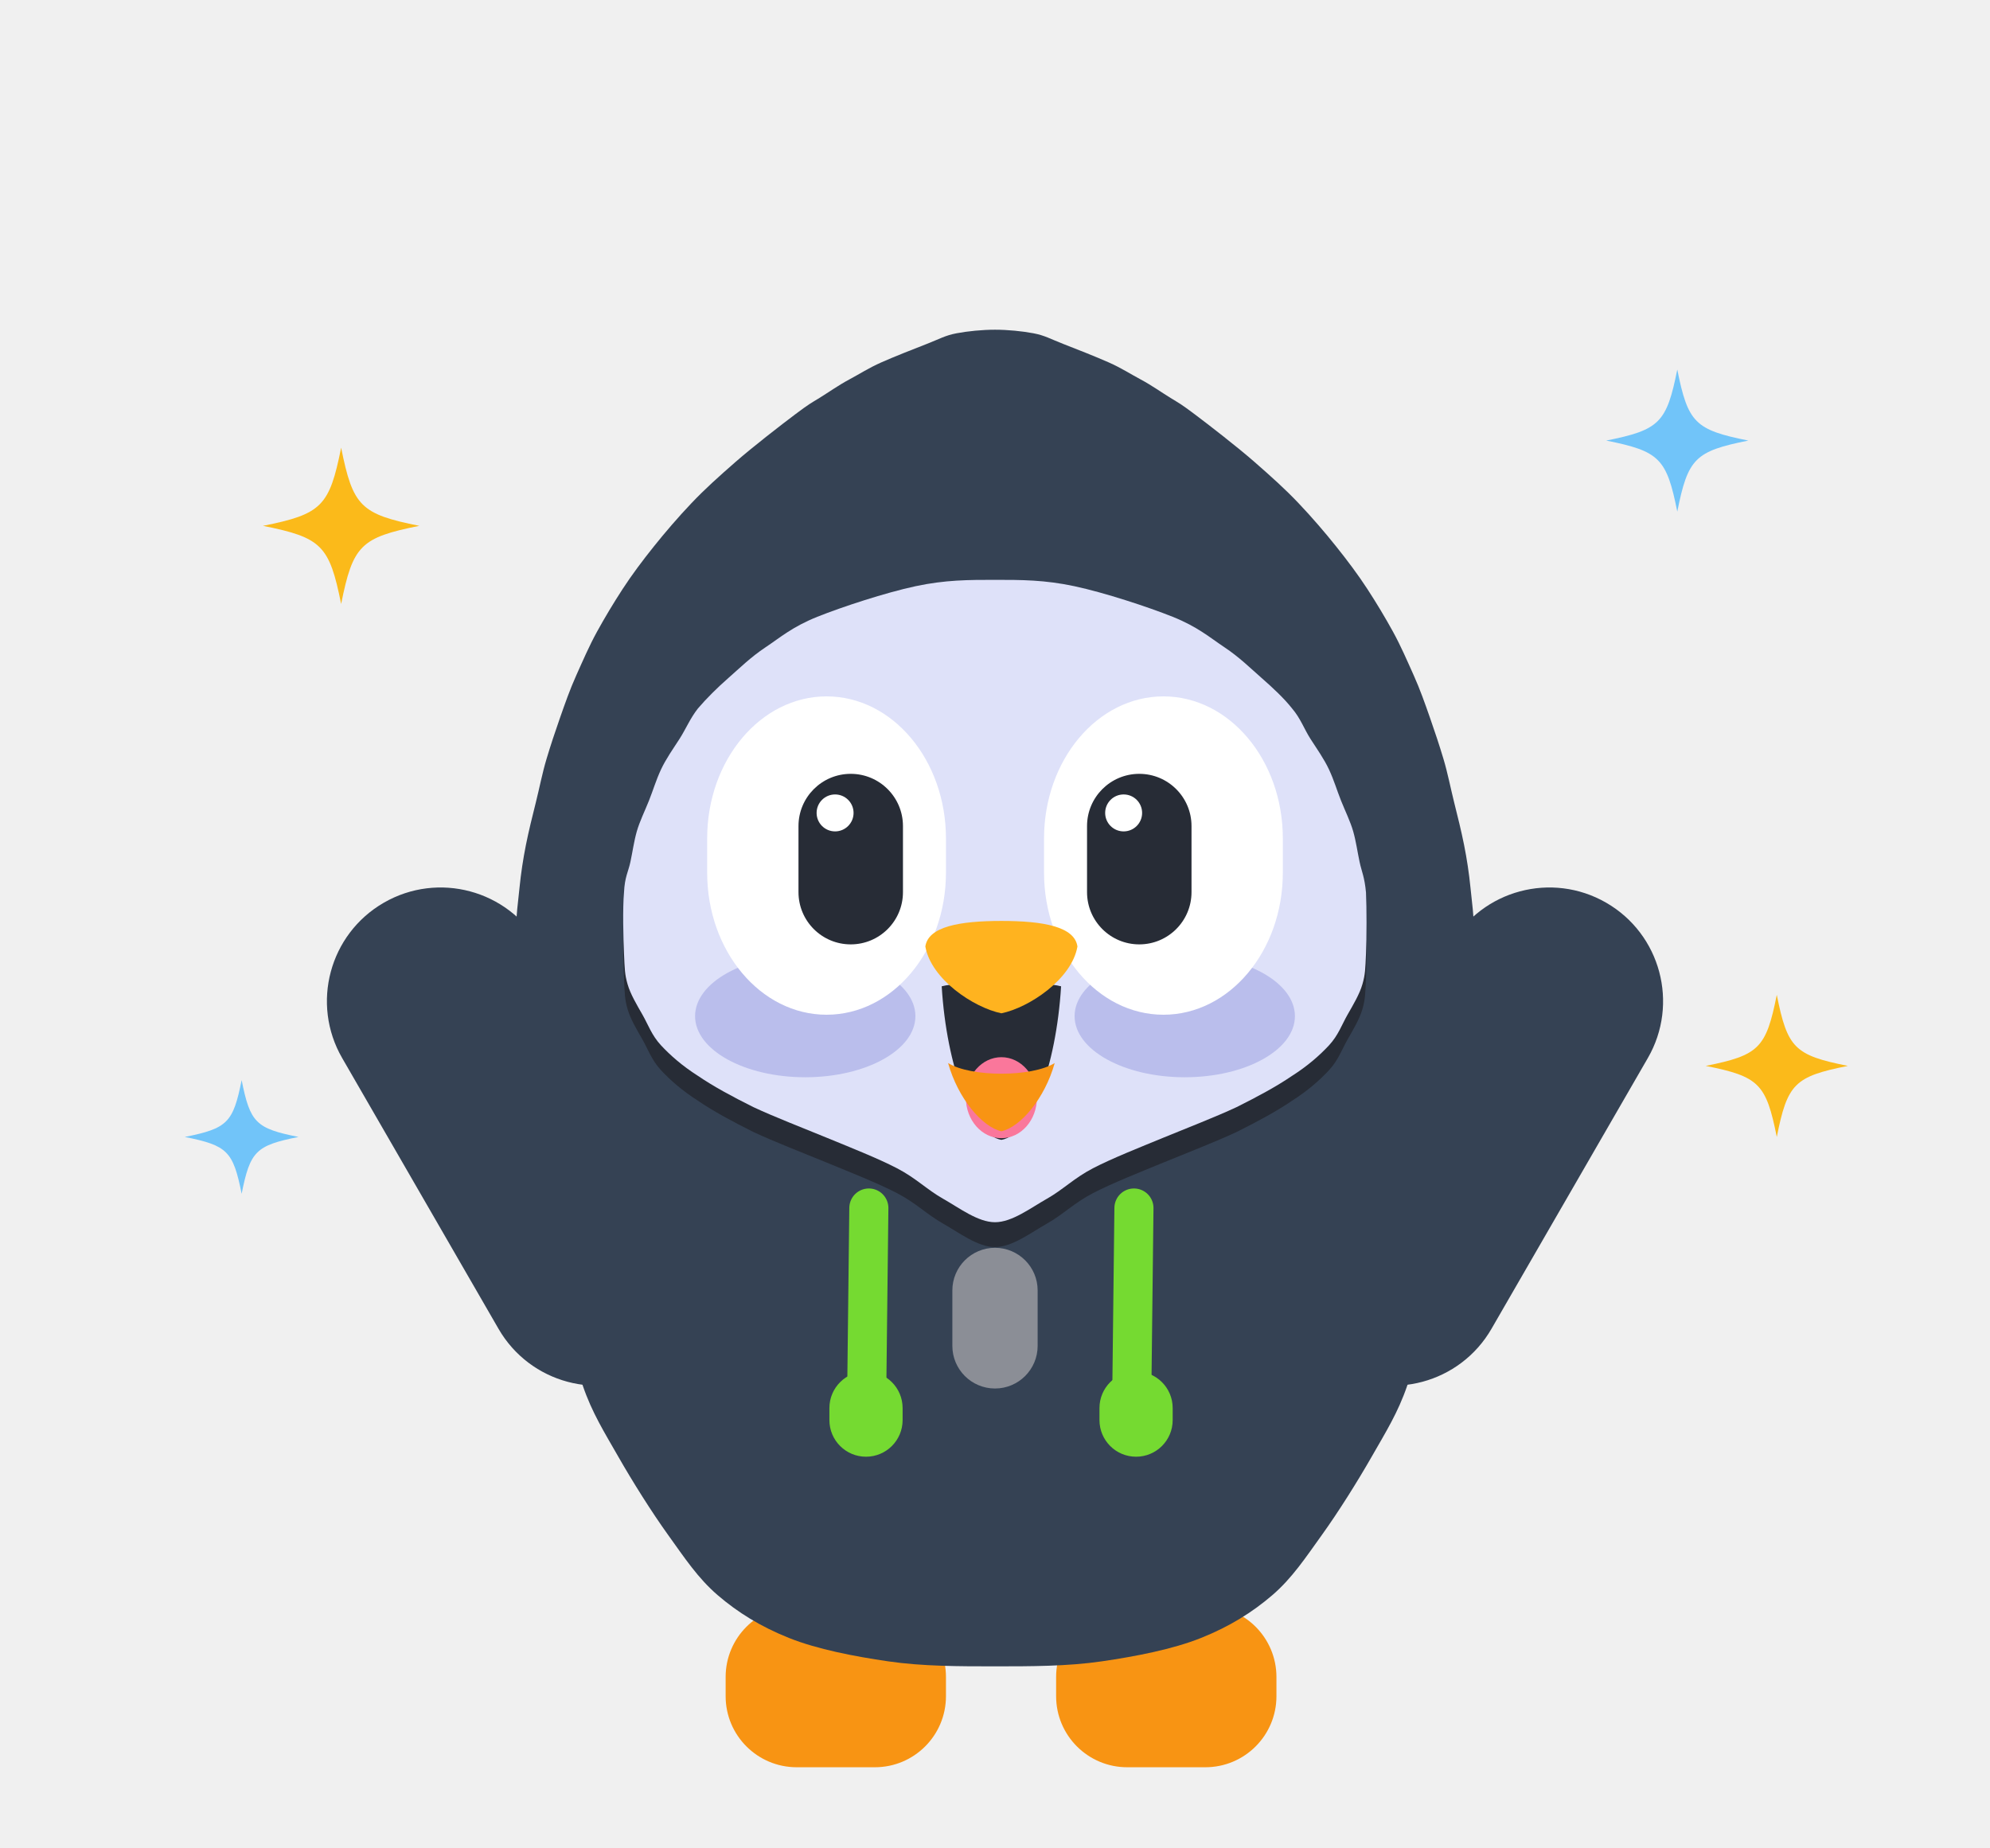
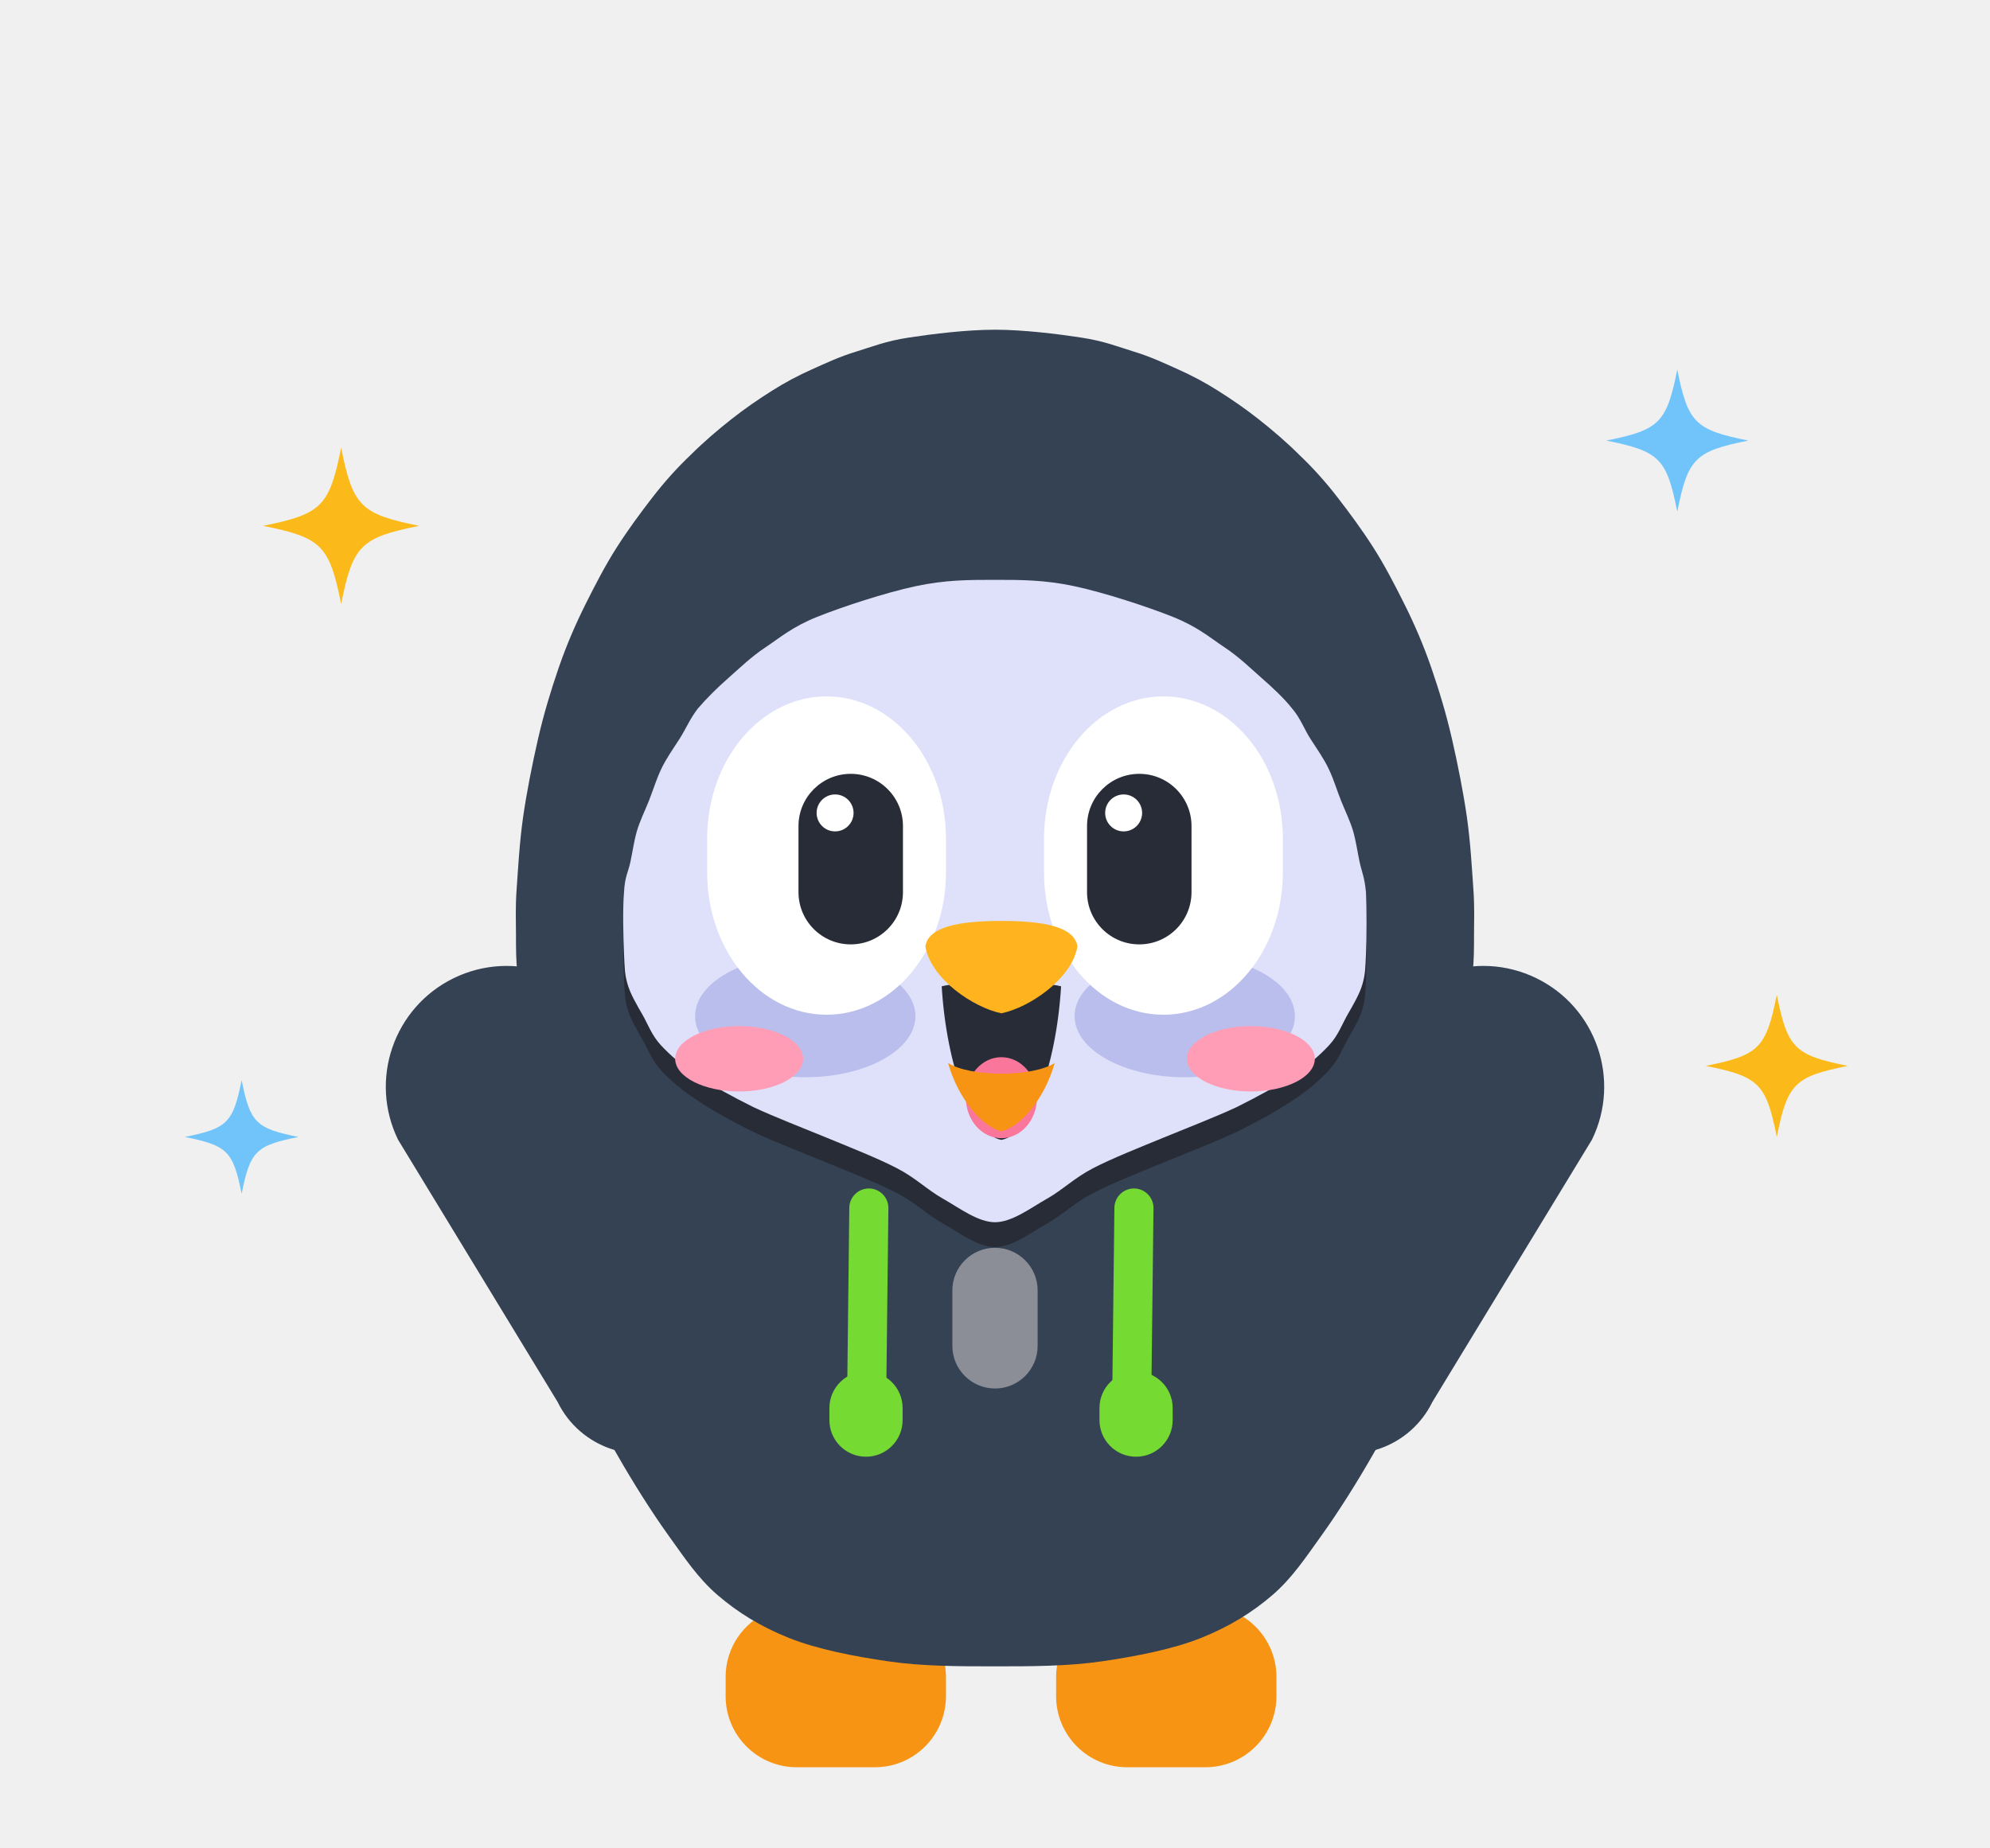
<svg xmlns="http://www.w3.org/2000/svg" viewBox="-40 -40 280 260" aria-hidden="true">
  <style>
  .byte-twinkle { transform-box: fill-box; transform-origin: center; animation: byte-twinkle 1.6s ease-in-out infinite }
  @keyframes byte-twinkle { 0%,100% { transform: scale(1) rotate(0) } 50% { transform: scale(.7) rotate(20deg) } }
  .byte-float { animation: byte-float 2.4s ease-in-out infinite }
  @keyframes byte-float { 0%,100% { transform: translateY(0) } 50% { transform: translateY(-4px) } }
  .byte-smoke { animation: byte-smoke 1.8s ease-out infinite }
  @keyframes byte-smoke { 0% { opacity: 0; transform: translateY(6px) } 25% { opacity: 1 } 100% { opacity: 0; transform: translateY(-10px) } }
  .byte-tear { animation: byte-tear 1.8s ease-in infinite }
  .byte-tear + .byte-tear { animation-delay: .6s }
  @keyframes byte-tear { 0% { opacity: 0; transform: translateY(0) } 15% { opacity: 1; transform: translateY(2px) }
    80% { opacity: 1; transform: translateY(14px) } 100% { opacity: 0; transform: translateY(18px) } }
  .byte-pop { transform-box: fill-box; transform-origin: center; animation: byte-pop .32s cubic-bezier(.34,1.56,.64,1) both }
  @keyframes byte-pop { from { opacity: 0; transform: scale(.4) } to { opacity: 1; transform: scale(1) } }
  .byte-rise { animation: byte-rise .34s cubic-bezier(.34,1.56,.64,1) both }
  @keyframes byte-rise { from { opacity: 0; transform: translateY(14px) } to { opacity: 1; transform: translateY(0) } }
  .byte-dot { transform-box: fill-box; transform-origin: center; animation: byte-dot 1.2s ease-in-out infinite }
  @keyframes byte-dot { 0%,100% { opacity: .45; transform: scale(.85) } 50% { opacity: 1; transform: scale(1) } }
  .byte-string { transform-box: fill-box; transform-origin: 50% 0 }
  .byte-sway .byte-string { animation: byte-sway 3.2s ease-in-out infinite }
  .byte-sway .byte-string + .byte-string { animation-delay: -1.1s }
  @keyframes byte-sway { 0%,100% { transform: rotate(2deg) } 50% { transform: rotate(-2deg) } }
  .byte-swing .byte-string { animation: byte-swing .9s ease-out 2 }
  .byte-swing .byte-string + .byte-string { animation-delay: .06s }
  @keyframes byte-swing { 0% { transform: rotate(0) } 20% { transform: rotate(11deg) } 45% { transform: rotate(-8deg) }
    70% { transform: rotate(4deg) } 100% { transform: rotate(0) } }
  @media (prefers-reduced-motion: reduce) {
    .byte-twinkle, .byte-float, .byte-smoke, .byte-tear, .byte-string, .byte-pop, .byte-rise, .byte-dot { animation: none !important }
    .byte-tear { transform: translateY(2px) }
  }
</style>
  <defs>
    <clipPath id="eyeL-R0">
      <rect x="59.5" y="58" width="33.6" height="44.8" rx="16.8" ry="20" />
    </clipPath>
    <clipPath id="eyeR-R0">
      <rect x="106.9" y="58" width="33.6" height="44.8" rx="16.8" ry="20" />
    </clipPath>
  </defs>
  <g>
    <g transform="translate(44 139)">
-       <g transform="rotate(60)">
-         <rect x="-60" y="-16" width="76" height="32" rx="16" fill="#354254" />
+       <g transform="rotate(64)">
+         <path d="M14 -13 L-29 -17 A17 17 0 0 0 -29 17 L14 13 A13 13 0 0 0 14 -13 Z" fill="#354254" />
      </g>
    </g>
  </g>
  <g transform="translate(200 0) scale(-1 1)">
    <g transform="translate(44 139)">
-       <g transform="rotate(60)">
-         <rect x="-60" y="-16" width="76" height="32" rx="16" fill="#354254" />
+       <g transform="rotate(64)">
+         <path d="M14 -13 L-29 -17 A17 17 0 0 0 -29 17 L14 13 A13 13 0 0 0 14 -13 Z" fill="#354254" />
      </g>
    </g>
  </g>
  <g fill="#F89413">
    <rect x="62.1" y="186" width="31" height="22.7" rx="10" />
    <rect x="108.6" y="186" width="31" height="22.7" rx="10" />
  </g>
-   <path fill="#354254" d="M100.0 6.4 C101.8 6.4 103.8 6.6 105.4 6.9 C107.0 7.2 107.8 7.7 109.6 8.4 C111.4 9.1 114.2 10.2 116.0 11.0 C117.8 11.8 119.0 12.6 120.5 13.4 C122.0 14.2 123.4 15.2 124.7 16.0 C126.0 16.8 126.1 16.8 128.1 18.3 C130.1 19.8 134.1 22.9 136.5 25.0 C138.9 27.1 140.8 28.8 142.7 30.8 C144.6 32.8 146.4 34.9 148.0 36.9 C149.6 38.9 151.1 40.9 152.4 42.9 C153.7 44.9 154.9 46.9 156.0 48.9 C157.1 50.9 158.0 53.0 158.9 55.0 C159.8 57.0 160.5 59.0 161.2 61.0 C161.9 63.0 162.5 64.8 163.1 66.8 C163.7 68.8 164.1 70.9 164.6 72.9 C165.1 74.9 165.6 76.9 166.0 78.9 C166.4 80.9 166.7 82.9 166.9 84.9 C167.1 86.9 167.4 89.0 167.4 91.0 C167.4 93.0 167.4 95.0 167.2 97.0 C167.0 99.0 166.6 100.8 166.0 102.8 C165.4 104.8 164.5 106.5 163.9 109.0 C163.3 111.5 162.6 114.8 162.2 118.0 C161.8 121.2 161.8 124.0 161.6 128.0 C161.4 132.0 161.6 137.5 161.0 142.0 C160.4 146.5 159.3 151.2 158.0 155.0 C156.7 158.8 155.0 161.5 153.0 165.0 C151.0 168.5 148.3 172.8 146.0 176.0 C143.7 179.2 141.8 182.1 139.0 184.5 C136.2 186.9 133.0 188.9 129.0 190.5 C125.0 192.1 119.8 193.1 115.0 193.8 C110.2 194.5 105.0 194.5 100.0 194.5 C95.0 194.5 89.8 194.5 85.0 193.8 C80.2 193.1 75.0 192.1 71.0 190.5 C67.0 188.9 63.8 186.9 61.0 184.5 C58.2 182.1 56.3 179.2 54.0 176.0 C51.7 172.8 49.0 168.5 47.0 165.0 C45.0 161.5 43.3 158.8 42.0 155.0 C40.7 151.2 39.6 146.5 39.0 142.0 C38.4 137.5 38.6 132.0 38.4 128.0 C38.2 124.0 38.2 121.2 37.8 118.0 C37.4 114.8 36.7 111.5 36.1 109.0 C35.5 106.5 34.5 104.8 34.0 102.8 C33.5 100.8 33.0 99.0 32.8 97.0 C32.6 95.0 32.5 93.0 32.6 91.0 C32.6 89.0 32.9 86.9 33.1 84.9 C33.3 82.9 33.6 80.9 34.0 78.9 C34.4 76.9 34.9 74.9 35.4 72.9 C35.9 70.9 36.3 68.8 36.9 66.8 C37.5 64.8 38.1 63.0 38.8 61.0 C39.5 59.0 40.2 57.0 41.1 55.0 C42.0 53.0 42.9 50.9 44.0 48.9 C45.1 46.9 46.3 44.9 47.6 42.9 C48.9 40.9 50.4 38.9 52.0 36.9 C53.6 34.9 55.4 32.8 57.3 30.8 C59.2 28.8 61.1 27.1 63.5 25.0 C65.9 22.9 69.9 19.8 71.9 18.3 C73.9 16.8 74.0 16.8 75.3 16.0 C76.6 15.2 78.0 14.2 79.5 13.4 C81.0 12.6 82.2 11.8 84.0 11.0 C85.8 10.2 88.6 9.1 90.4 8.4 C92.2 7.7 93.0 7.2 94.6 6.9 C96.2 6.6 98.2 6.4 100.0 6.4 Z" />
+   <path fill="#354254" d="M100.0 6.4 C104.0 6.4 108.8 7.0 112.1 7.5 C115.4 8.0 117.3 8.8 119.6 9.5 C121.9 10.2 123.8 11.1 125.8 12.0 C127.8 12.9 129.5 13.8 131.4 15.0 C133.3 16.2 135.2 17.5 137.1 19.0 C139.0 20.5 141.0 22.2 142.8 24.0 C144.7 25.8 146.5 27.8 148.2 30.0 C149.9 32.2 151.6 34.5 153.2 37.0 C154.8 39.5 156.2 42.2 157.6 45.0 C159.0 47.8 160.3 50.8 161.4 54.0 C162.5 57.2 163.5 60.5 164.3 64.0 C165.1 67.5 165.9 71.5 166.4 75.0 C166.9 78.5 167.1 82.2 167.3 85.0 C167.5 87.8 167.4 89.5 167.4 91.5 C167.4 93.5 167.4 95.1 167.2 97.0 C167.0 98.9 166.6 100.8 166.0 102.8 C165.4 104.8 164.5 106.5 163.9 109.0 C163.3 111.5 162.6 114.8 162.2 118.0 C161.8 121.2 161.8 124.0 161.6 128.0 C161.4 132.0 161.6 137.5 161.0 142.0 C160.4 146.5 159.3 151.2 158.0 155.0 C156.7 158.8 155.0 161.5 153.0 165.0 C151.0 168.5 148.3 172.8 146.0 176.0 C143.7 179.2 141.8 182.1 139.0 184.5 C136.2 186.9 133.0 188.9 129.0 190.5 C125.0 192.1 119.8 193.1 115.0 193.8 C110.2 194.5 105.0 194.5 100.0 194.5 C95.0 194.5 89.8 194.5 85.0 193.8 C80.2 193.1 75.0 192.1 71.0 190.5 C67.0 188.9 63.8 186.9 61.0 184.5 C58.2 182.1 56.3 179.2 54.0 176.0 C51.7 172.8 49.0 168.5 47.0 165.0 C45.0 161.5 43.3 158.8 42.0 155.0 C40.7 151.2 39.6 146.5 39.0 142.0 C38.4 137.5 38.6 132.0 38.4 128.0 C38.2 124.0 38.2 121.2 37.8 118.0 C37.4 114.8 36.7 111.5 36.1 109.0 C35.5 106.5 34.5 104.8 34.0 102.8 C33.5 100.8 33.0 98.9 32.8 97.0 C32.6 95.1 32.6 93.5 32.6 91.5 C32.6 89.5 32.5 87.8 32.7 85.0 C32.9 82.2 33.1 78.5 33.6 75.0 C34.1 71.5 34.9 67.5 35.7 64.0 C36.5 60.5 37.5 57.2 38.6 54.0 C39.7 50.8 41.0 47.8 42.4 45.0 C43.8 42.2 45.2 39.5 46.8 37.0 C48.4 34.5 50.1 32.2 51.8 30.0 C53.5 27.8 55.3 25.8 57.2 24.0 C59.0 22.2 61.0 20.5 62.9 19.0 C64.8 17.5 66.7 16.2 68.6 15.0 C70.5 13.8 72.2 12.9 74.2 12.0 C76.2 11.1 78.1 10.2 80.4 9.5 C82.7 8.8 84.6 8.0 87.9 7.5 C91.2 7.0 96.0 6.4 100.0 6.4 Z" />
  <path fill="#272C36" transform="translate(0 3.5)" d="M100.0 41.6 C103.7 41.6 107.0 41.6 111.2 42.5 C115.4 43.4 121.5 45.4 125.0 46.8 C128.5 48.2 130.2 49.7 132.3 51.1 C134.4 52.5 135.9 54.0 137.5 55.4 C139.1 56.8 140.7 58.3 141.8 59.7 C143.0 61.1 143.5 62.6 144.4 64.0 C145.3 65.4 146.3 66.8 147.0 68.3 C147.7 69.8 148.1 71.2 148.7 72.7 C149.3 74.2 150.0 75.6 150.4 77.0 C150.8 78.4 151.0 79.9 151.3 81.3 C151.6 82.7 152.0 83.4 152.2 85.6 C152.3 87.8 152.3 92.0 152.2 94.2 C152.1 96.4 152.1 97.1 151.7 98.5 C151.3 99.9 150.4 101.4 149.6 102.8 C148.8 104.2 148.3 105.7 147.0 107.1 C145.7 108.5 144.0 110.0 141.8 111.4 C139.6 112.9 137.0 114.3 134.0 115.8 C131.0 117.2 127.1 118.7 123.7 120.1 C120.3 121.5 116.5 123.0 113.8 124.4 C111.1 125.8 109.6 127.4 107.3 128.7 C105.0 130.0 102.4 132.0 100.0 132.0 C97.6 132.0 95.0 130.0 92.7 128.7 C90.4 127.4 88.9 125.8 86.2 124.4 C83.5 123.0 79.7 121.5 76.3 120.1 C72.9 118.7 69.0 117.2 66.0 115.8 C63.0 114.3 60.4 112.9 58.2 111.4 C56.0 110.0 54.3 108.5 53.0 107.1 C51.7 105.7 51.2 104.2 50.4 102.8 C49.6 101.4 48.7 99.9 48.3 98.5 C47.9 97.1 47.9 96.4 47.8 94.2 C47.7 92.0 47.6 87.8 47.8 85.6 C47.9 83.4 48.4 82.7 48.7 81.3 C49.0 79.9 49.2 78.4 49.6 77.0 C50.0 75.6 50.7 74.2 51.3 72.7 C51.9 71.2 52.3 69.8 53.0 68.3 C53.7 66.8 54.7 65.4 55.6 64.0 C56.5 62.6 57.1 61.1 58.2 59.7 C59.4 58.3 60.9 56.8 62.5 55.4 C64.1 54.0 65.6 52.5 67.7 51.1 C69.8 49.7 71.5 48.2 75.0 46.8 C78.5 45.4 84.6 43.4 88.8 42.5 C93.0 41.6 96.3 41.6 100.0 41.6 Z" />
  <path fill="#DEE1F9" d="M100.0 41.6 C103.7 41.6 107.0 41.6 111.2 42.5 C115.4 43.4 121.5 45.4 125.0 46.8 C128.5 48.2 130.2 49.7 132.3 51.1 C134.4 52.5 135.9 54.0 137.5 55.4 C139.1 56.8 140.7 58.3 141.8 59.7 C143.0 61.1 143.5 62.6 144.4 64.0 C145.3 65.4 146.3 66.8 147.0 68.3 C147.7 69.8 148.1 71.2 148.7 72.7 C149.3 74.2 150.0 75.6 150.4 77.0 C150.8 78.4 151.0 79.9 151.3 81.3 C151.6 82.7 152.0 83.4 152.2 85.6 C152.3 87.8 152.3 92.0 152.2 94.2 C152.1 96.4 152.1 97.1 151.7 98.5 C151.3 99.9 150.4 101.4 149.6 102.8 C148.8 104.2 148.3 105.7 147.0 107.1 C145.7 108.5 144.0 110.0 141.8 111.4 C139.6 112.9 137.0 114.3 134.0 115.8 C131.0 117.2 127.1 118.7 123.7 120.1 C120.3 121.5 116.5 123.0 113.8 124.4 C111.1 125.8 109.6 127.4 107.3 128.7 C105.0 130.0 102.4 132.0 100.0 132.0 C97.6 132.0 95.0 130.0 92.7 128.7 C90.4 127.4 88.9 125.8 86.2 124.4 C83.5 123.0 79.7 121.5 76.3 120.1 C72.9 118.7 69.0 117.2 66.0 115.8 C63.0 114.3 60.4 112.9 58.2 111.4 C56.0 110.0 54.3 108.5 53.0 107.1 C51.7 105.7 51.2 104.2 50.4 102.8 C49.6 101.4 48.7 99.9 48.3 98.5 C47.9 97.1 47.9 96.4 47.8 94.2 C47.7 92.0 47.6 87.8 47.8 85.6 C47.9 83.4 48.4 82.7 48.7 81.3 C49.0 79.9 49.2 78.4 49.6 77.0 C50.0 75.6 50.7 74.2 51.3 72.7 C51.9 71.2 52.3 69.8 53.0 68.3 C53.7 66.8 54.7 65.4 55.6 64.0 C56.5 62.6 57.1 61.1 58.2 59.7 C59.4 58.3 60.9 56.8 62.5 55.4 C64.1 54.0 65.6 52.5 67.7 51.1 C69.8 49.7 71.5 48.2 75.0 46.8 C78.5 45.4 84.6 43.4 88.8 42.5 C93.0 41.6 96.3 41.6 100.0 41.6 Z" />
  <g fill="#BABEEC">
    <ellipse cx="73.3" cy="103" rx="15.5" ry="8.6" />
    <ellipse cx="126.7" cy="103" rx="15.5" ry="8.6" />
+   </g>
+   <g fill="#FF9DB6">
+     <ellipse cx="64" cy="109" rx="9" ry="4.6" />
+     <ellipse cx="136" cy="109" rx="9" ry="4.6" />
  </g>
  <g>
    <rect x="59.5" y="58" width="33.6" height="44.8" rx="16.8" ry="20" fill="#FFFFFF" />
    <g clip-path="url(#eyeL-R0)">
      <g transform="translate(3.4 0.5) translate(76.3 80.4) scale(1) translate(-76.3 -80.4)">
        <rect x="68.95" y="68.4" width="14.7" height="24" rx="7.35" fill="#272C36" />
        <circle cx="74.1" cy="73.9" r="2.6" fill="#FFFFFF" />
      </g>
      <rect x="41.3" y="102.8" width="70" height="70" fill="#DEE1F9" />
      <rect x="41.3" y="-12" width="70" height="70" fill="#BABEEC" transform="rotate(0 76.3 58)" />
    </g>
  </g>
  <g>
    <rect x="106.9" y="58" width="33.6" height="44.8" rx="16.8" ry="20" fill="#FFFFFF" />
    <g clip-path="url(#eyeR-R0)">
      <g transform="translate(-3.4 0.5) translate(123.7 80.4) scale(1) translate(-123.7 -80.4)">
        <rect x="116.35" y="68.4" width="14.7" height="24" rx="7.35" fill="#272C36" />
        <circle cx="121.5" cy="73.9" r="2.6" fill="#FFFFFF" />
      </g>
      <rect x="88.7" y="102.8" width="70" height="70" fill="#DEE1F9" />
      <rect x="88.7" y="-12" width="70" height="70" fill="#BABEEC" transform="rotate(0 123.7 58)" />
    </g>
  </g>
  <g transform="translate(0 98.8) scale(1 2.375) translate(0 -98.8)" opacity="1">
    <path d="M92.5 98.8 C95 98.5 106.8 98.5 109.3 98.8 C108.6 103.6 105 107.6 100.9 107.9 C96.8 107.6 93.2 103.6 92.5 98.8 Z" fill="#272C36" />
    <ellipse cx="100.9" cy="105.4" rx="5" ry="2.4" fill="#FA779B" />
  </g>
  <path d="M93.4 98.6 C96.6 100.6 105.2 100.6 108.4 98.6 C107 103.6 103.6 107.6 100.9 108.2 C98.2 107.6 94.8 103.6 93.4 98.6 Z" fill="#F89413" transform="translate(0 11)" />
  <path d="M90.2 93.2 C90.6 90.4 95 89.6 100.9 89.6 C106.8 89.6 111.2 90.4 111.6 93.2 C110.8 97.8 104.8 101.8 100.9 102.6 C97 101.8 91 97.8 90.2 93.2 Z" fill="#FFB31F" />
  <g>
    <g class="byte-string">
      <path d="M82.25 130 L81.95 156" stroke="#75DA31" stroke-width="5.5" stroke-linecap="round" fill="none" />
      <rect x="76.7" y="153" width="10.3" height="12" rx="5.15" fill="#75DA31" />
    </g>
    <g class="byte-string">
      <path d="M119.55 130 L119.25 156" stroke="#75DA31" stroke-width="5.5" stroke-linecap="round" fill="none" />
      <rect x="114.7" y="153" width="10.3" height="12" rx="5.15" fill="#75DA31" />
    </g>
  </g>
  <rect x="94" y="135.6" width="12" height="19.8" rx="6" fill="#8B8E96" />
  <g>
    <g transform="translate(8 34) scale(1.1)">
      <path class="byte-twinkle" style="animation-delay:0s" fill="#FBBA1A" d="M0 -10 C1.5 -2.5 2.5 -1.5 10 0 C2.5 1.5 1.5 2.5 0 10 C-1.5 2.5 -2.5 1.5 -10 0 C-2.5 -1.5 -1.5 -2.5 0 -10 Z" />
    </g>
    <g transform="translate(196 22) scale(1)">
      <path class="byte-twinkle" style="animation-delay:0.4s" fill="#71C4F9" d="M0 -10 C1.5 -2.5 2.5 -1.5 10 0 C2.5 1.5 1.5 2.5 0 10 C-1.5 2.5 -2.5 1.5 -10 0 C-2.5 -1.5 -1.5 -2.5 0 -10 Z" />
    </g>
    <g transform="translate(-6 120) scale(0.8)">
      <path class="byte-twinkle" style="animation-delay:0.8s" fill="#71C4F9" d="M0 -10 C1.5 -2.5 2.5 -1.5 10 0 C2.5 1.5 1.5 2.5 0 10 C-1.5 2.5 -2.5 1.5 -10 0 C-2.5 -1.5 -1.5 -2.5 0 -10 Z" />
    </g>
    <g transform="translate(210 110) scale(1)">
      <path class="byte-twinkle" style="animation-delay:0.2s" fill="#FBBA1A" d="M0 -10 C1.5 -2.5 2.5 -1.5 10 0 C2.5 1.5 1.5 2.5 0 10 C-1.5 2.5 -2.5 1.5 -10 0 C-2.5 -1.5 -1.5 -2.5 0 -10 Z" />
    </g>
  </g>
</svg>
